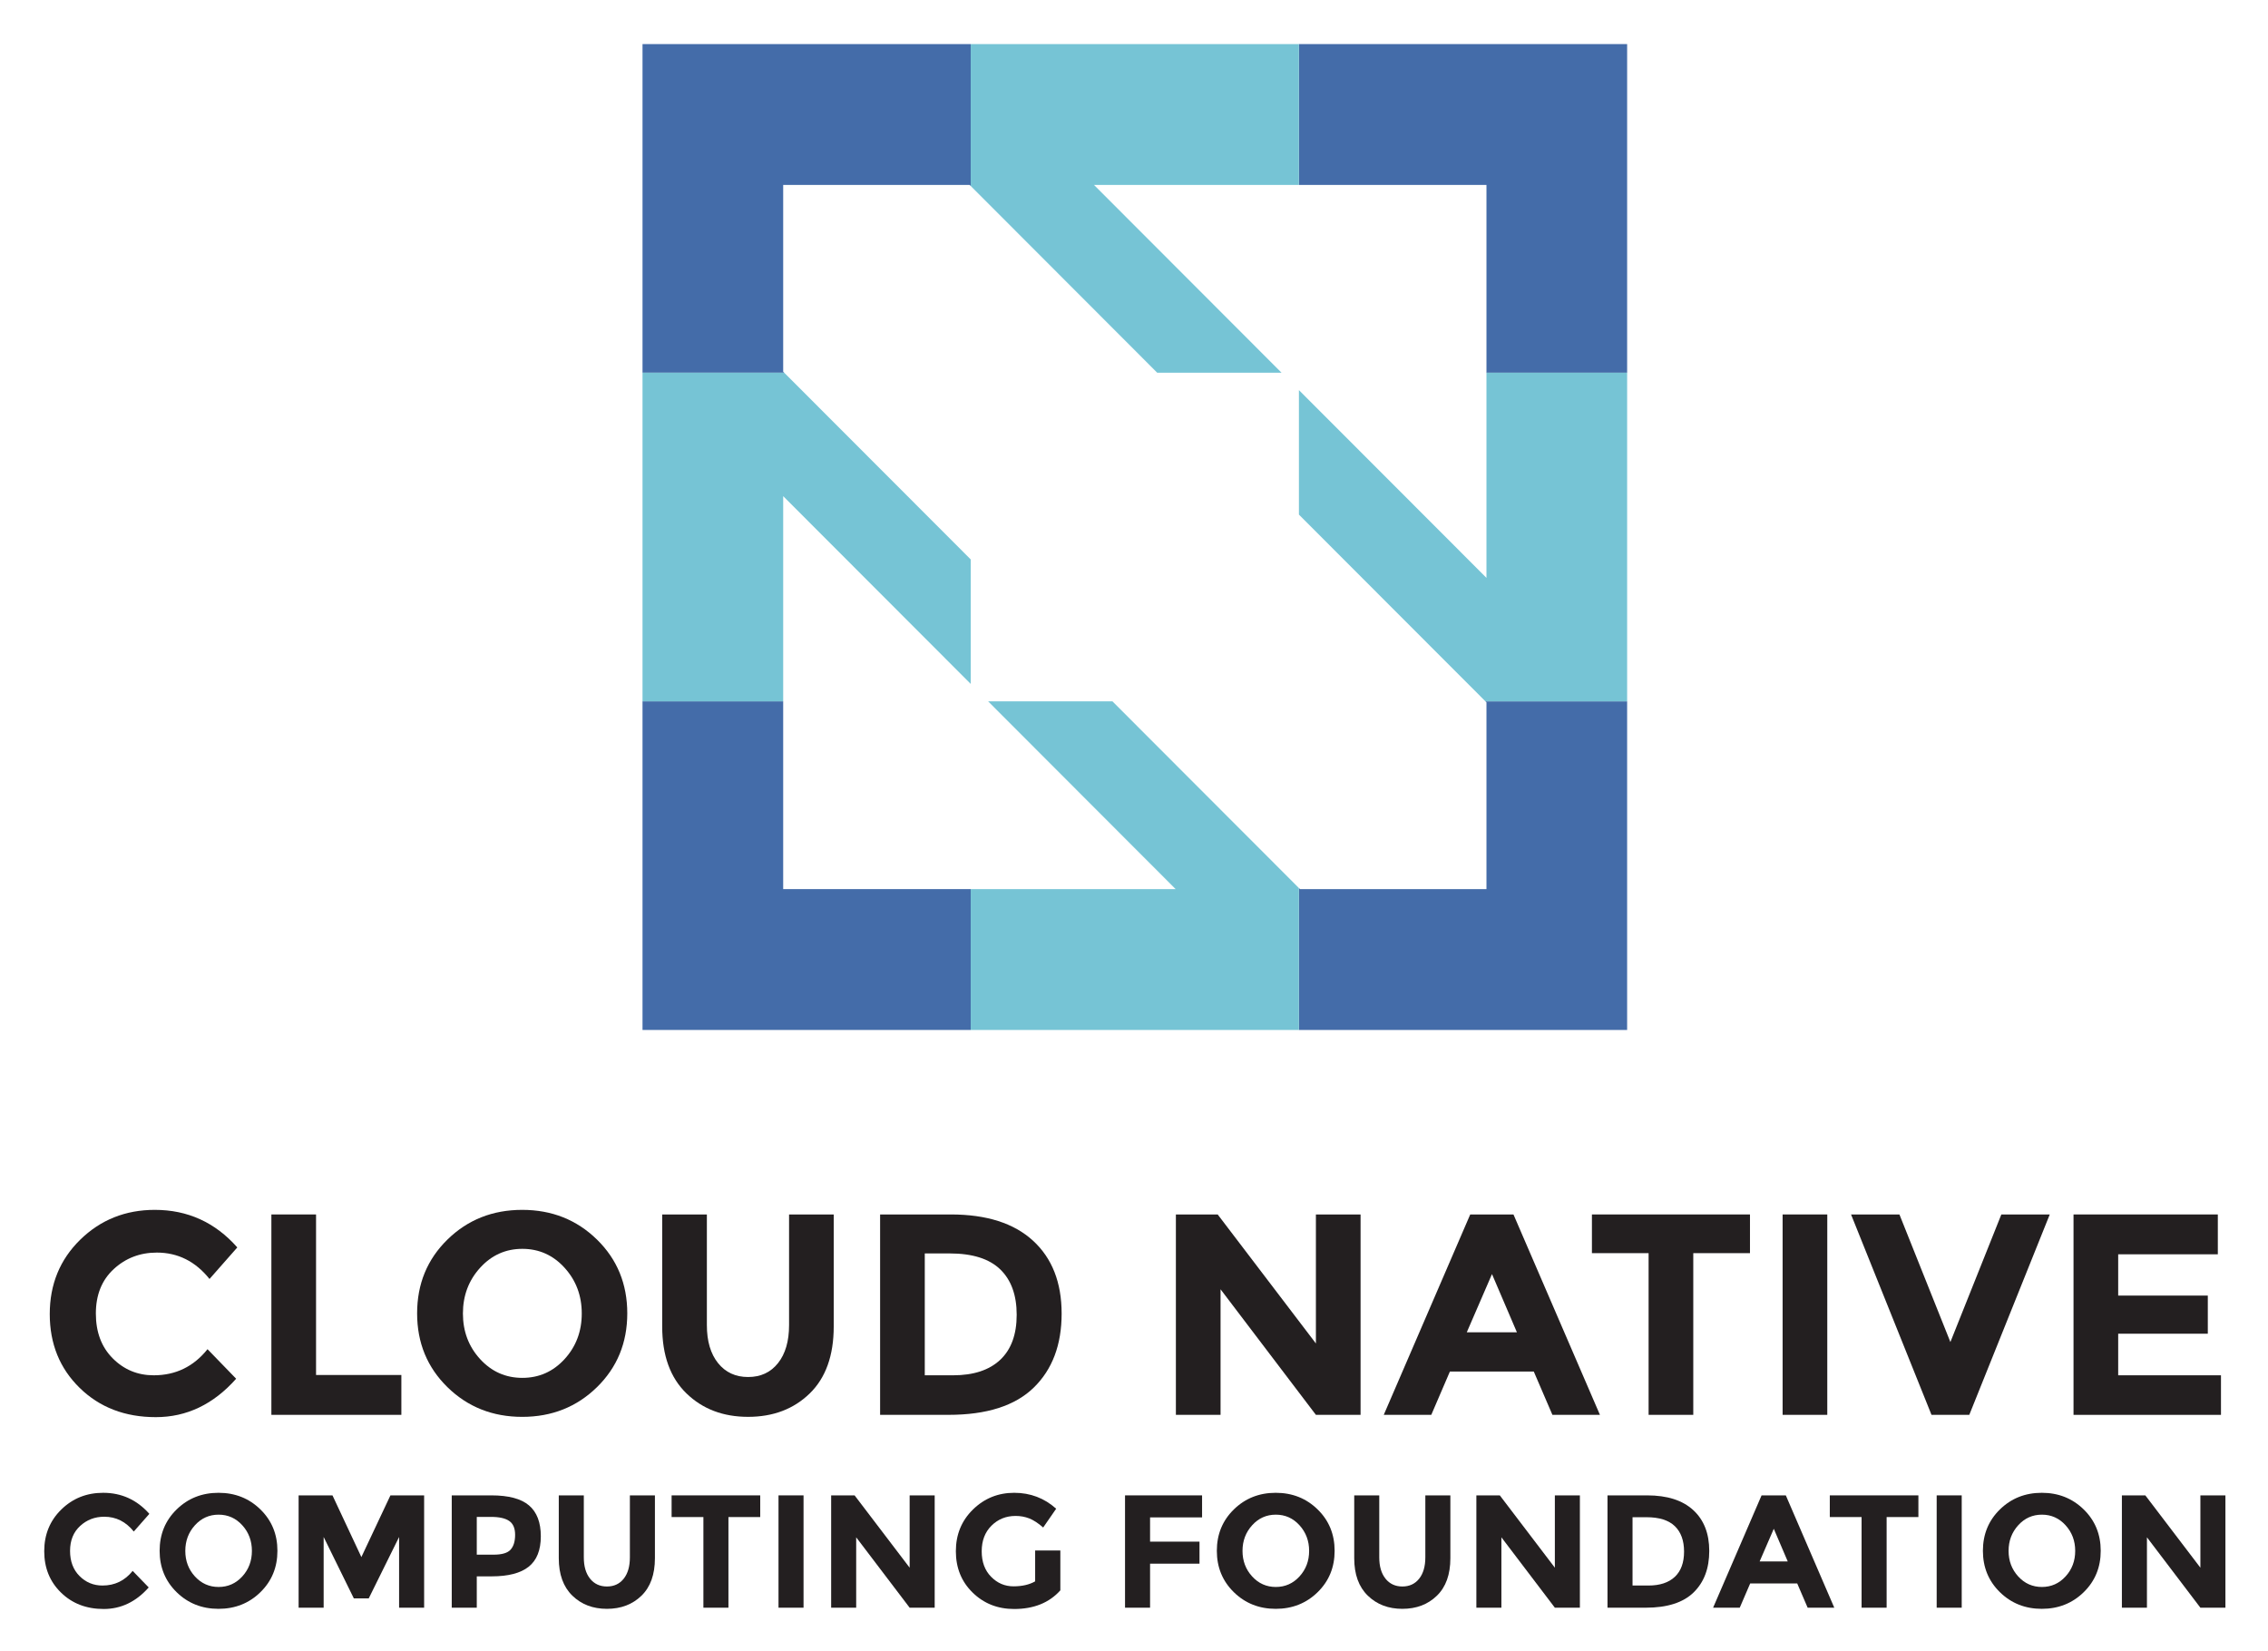
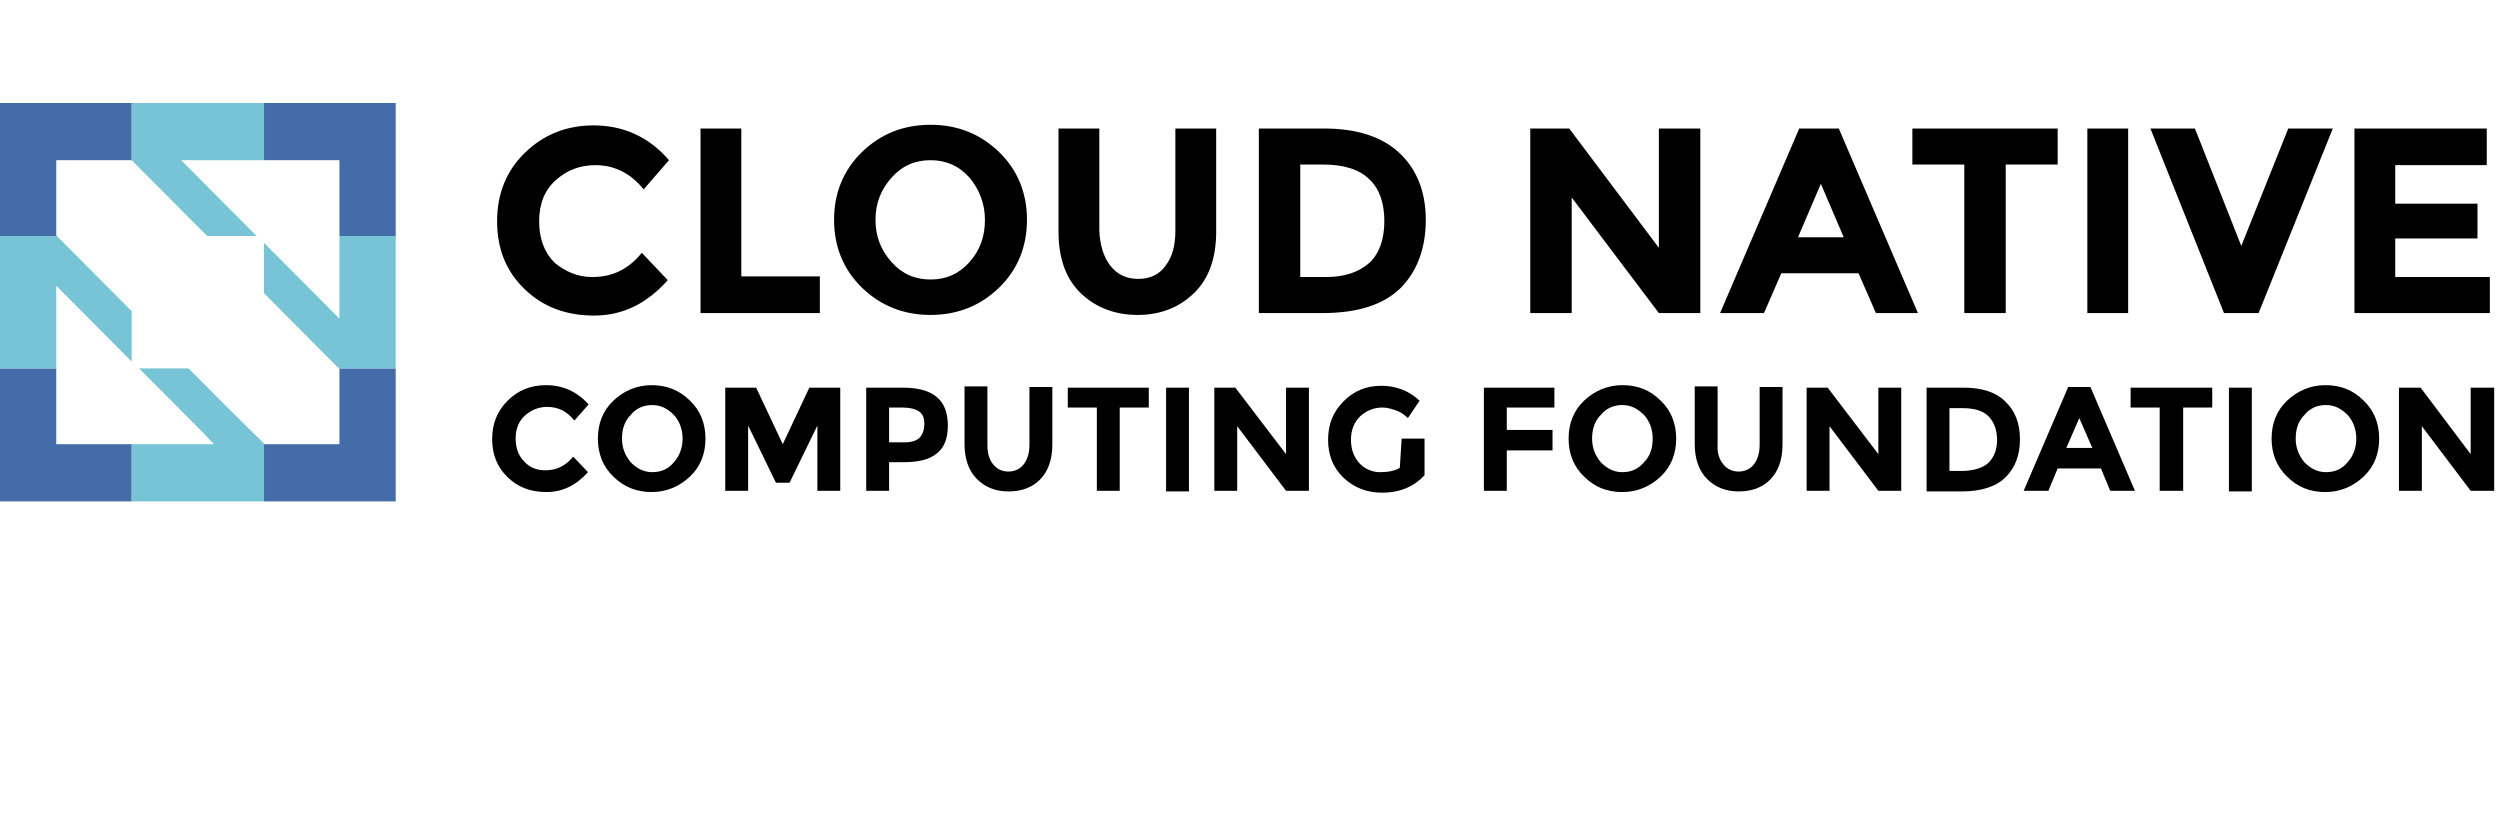
- <svg xmlns="http://www.w3.org/2000/svg" width="500pt" height="364pt" viewBox="0 0 500 364" version="1.1">
-   <g id="surface1">
-     <path style=" stroke:none;fill-rule:nonzero;fill:rgb(13.725%,12.157%,12.549%);fill-opacity:1;" d="M 33.883 303.215 C 38.723 303.215 42.68 301.297 45.75 297.461 L 52.062 303.973 C 47.055 309.617 41.152 312.441 34.355 312.441 C 27.562 312.441 21.965 310.293 17.566 305.992 C 13.168 301.695 10.969 296.27 10.969 289.719 C 10.969 283.164 13.211 277.699 17.691 273.316 C 22.176 268.934 27.656 266.742 34.137 266.742 C 41.375 266.742 47.434 269.5 52.316 275.023 L 46.191 281.977 C 43.078 278.098 39.207 276.16 34.578 276.16 C 30.875 276.16 27.707 277.371 25.078 279.793 C 22.445 282.219 21.133 285.484 21.133 289.594 C 21.133 293.703 22.375 296.996 24.859 299.484 C 27.34 301.973 30.352 303.215 33.883 303.215 Z M 33.883 303.215 " />
-     <path style=" stroke:none;fill-rule:nonzero;fill:rgb(13.725%,12.157%,12.549%);fill-opacity:1;" d="M 59.828 311.934 L 59.828 267.754 L 69.676 267.754 L 69.676 303.148 L 88.484 303.148 L 88.484 311.934 Z M 59.828 311.934 " />
-     <path style=" stroke:none;fill-rule:nonzero;fill:rgb(13.725%,12.157%,12.549%);fill-opacity:1;" d="M 131.602 305.836 C 127.141 310.199 121.648 312.379 115.125 312.379 C 108.602 312.379 103.109 310.199 98.648 305.836 C 94.188 301.473 91.957 296.051 91.957 289.562 C 91.957 283.07 94.188 277.645 98.648 273.285 C 103.109 268.922 108.602 266.742 115.125 266.742 C 121.648 266.742 127.141 268.922 131.602 273.285 C 136.059 277.645 138.289 283.07 138.289 289.559 C 138.289 296.051 136.059 301.473 131.602 305.836 Z M 128.254 289.59 C 128.254 285.652 126.992 282.289 124.465 279.508 C 121.941 276.73 118.836 275.336 115.156 275.336 C 111.473 275.336 108.371 276.73 105.844 279.512 C 103.32 282.289 102.055 285.652 102.055 289.59 C 102.055 293.531 103.32 296.883 105.844 299.641 C 108.371 302.402 111.473 303.781 115.156 303.781 C 118.836 303.781 121.941 302.402 124.469 299.641 C 126.988 296.883 128.254 293.531 128.254 289.594 Z M 128.254 289.59 " />
-     <path style=" stroke:none;fill-rule:nonzero;fill:rgb(13.725%,12.157%,12.549%);fill-opacity:1;" d="M 158.301 300.527 C 159.941 302.57 162.152 303.594 164.926 303.594 C 167.707 303.594 169.902 302.57 171.523 300.527 C 173.145 298.484 173.957 295.691 173.957 292.152 L 173.957 267.754 L 183.801 267.754 L 183.801 292.469 C 183.801 298.875 182.031 303.793 178.5 307.227 C 174.965 310.66 170.441 312.375 164.926 312.375 C 159.414 312.375 154.879 310.652 151.324 307.195 C 147.766 303.742 145.988 298.832 145.988 292.469 L 145.988 267.754 L 155.836 267.754 L 155.836 292.152 C 155.836 295.691 156.66 298.484 158.301 300.527 Z M 158.301 300.527 " />
-     <path style=" stroke:none;fill-rule:nonzero;fill:rgb(13.725%,12.157%,12.549%);fill-opacity:1;" d="M 227.734 273.535 C 231.941 277.391 234.047 282.754 234.047 289.621 C 234.047 296.492 231.996 301.93 227.895 305.93 C 223.789 309.934 217.531 311.934 209.113 311.934 L 194.027 311.934 L 194.027 267.754 L 209.621 267.754 C 217.488 267.754 223.527 269.68 227.734 273.535 Z M 220.508 299.801 C 222.926 297.523 224.137 294.215 224.137 289.875 C 224.137 285.535 222.926 282.195 220.508 279.859 C 218.086 277.52 214.375 276.348 209.367 276.348 L 203.875 276.348 L 203.875 303.215 L 210.125 303.215 C 214.625 303.215 218.086 302.074 220.508 299.801 Z M 220.508 299.801 " />
-     <path style=" stroke:none;fill-rule:nonzero;fill:rgb(13.725%,12.157%,12.549%);fill-opacity:1;" d="M 290.102 267.754 L 299.949 267.754 L 299.949 311.934 L 290.102 311.934 L 269.082 284.25 L 269.082 311.934 L 259.234 311.934 L 259.234 267.754 L 268.449 267.754 L 290.102 296.195 Z M 290.102 267.754 " />
-     <path style=" stroke:none;fill-rule:nonzero;fill:rgb(13.725%,12.157%,12.549%);fill-opacity:1;" d="M 342.242 311.934 L 338.137 302.391 L 319.641 302.391 L 315.539 311.934 L 305.062 311.934 L 324.125 267.754 L 333.656 267.754 L 352.719 311.934 Z M 328.922 280.902 L 323.367 293.73 L 334.414 293.73 Z M 328.922 280.902 " />
-     <path style=" stroke:none;fill-rule:nonzero;fill:rgb(13.725%,12.157%,12.549%);fill-opacity:1;" d="M 373.297 276.285 L 373.297 311.934 L 363.449 311.934 L 363.449 276.285 L 350.953 276.285 L 350.953 267.754 L 385.797 267.754 L 385.797 276.285 Z M 373.297 276.285 " />
-     <path style=" stroke:none;fill-rule:nonzero;fill:rgb(13.725%,12.157%,12.549%);fill-opacity:1;" d="M 392.992 267.754 L 402.84 267.754 L 402.84 311.934 L 392.992 311.934 Z M 392.992 267.754 " />
-     <path style=" stroke:none;fill-rule:nonzero;fill:rgb(13.725%,12.157%,12.549%);fill-opacity:1;" d="M 429.98 295.883 L 441.215 267.754 L 451.887 267.754 L 434.148 311.934 L 425.816 311.934 L 408.078 267.754 L 418.746 267.754 Z M 429.98 295.883 " />
-     <path style=" stroke:none;fill-rule:nonzero;fill:rgb(13.725%,12.157%,12.549%);fill-opacity:1;" d="M 488.938 267.754 L 488.938 276.539 L 466.973 276.539 L 466.973 285.641 L 486.73 285.641 L 486.73 294.047 L 466.973 294.047 L 466.973 303.215 L 489.633 303.215 L 489.633 311.938 L 457.125 311.938 L 457.125 267.754 Z M 488.938 267.754 " />
-     <path style=" stroke:none;fill-rule:nonzero;fill:rgb(13.725%,12.157%,12.549%);fill-opacity:1;" d="M 22.594 349.566 C 25.309 349.566 27.523 348.492 29.246 346.34 L 32.785 349.988 C 29.977 353.156 26.668 354.738 22.859 354.738 C 19.051 354.738 15.91 353.531 13.449 351.121 C 10.98 348.715 9.75 345.672 9.75 342 C 9.75 338.328 11.004 335.262 13.516 332.805 C 16.031 330.348 19.102 329.121 22.734 329.121 C 26.793 329.121 30.188 330.668 32.926 333.762 L 29.492 337.66 C 27.746 335.484 25.578 334.398 22.984 334.398 C 20.906 334.398 19.133 335.078 17.66 336.438 C 16.184 337.797 15.445 339.625 15.445 341.93 C 15.445 344.23 16.141 346.082 17.535 347.473 C 18.926 348.867 20.613 349.566 22.594 349.566 Z M 22.594 349.566 " />
-     <path style=" stroke:none;fill-rule:nonzero;fill:rgb(13.725%,12.157%,12.549%);fill-opacity:1;" d="M 57.41 351.035 C 54.91 353.48 51.832 354.703 48.176 354.703 C 44.52 354.703 41.441 353.48 38.941 351.035 C 36.441 348.59 35.191 345.547 35.191 341.914 C 35.191 338.273 36.441 335.23 38.941 332.789 C 41.441 330.344 44.52 329.121 48.176 329.121 C 51.832 329.121 54.91 330.344 57.41 332.789 C 59.91 335.23 61.16 338.273 61.16 341.914 C 61.16 345.551 59.91 348.59 57.41 351.035 Z M 55.535 341.93 C 55.535 339.723 54.828 337.836 53.414 336.277 C 51.996 334.719 50.258 333.941 48.191 333.941 C 46.129 333.941 44.391 334.719 42.973 336.277 C 41.559 337.836 40.852 339.723 40.852 341.93 C 40.852 344.137 41.559 346.016 42.973 347.562 C 44.391 349.109 46.129 349.883 48.191 349.883 C 50.258 349.883 52 349.109 53.414 347.562 C 54.828 346.016 55.535 344.137 55.535 341.93 Z M 55.535 341.93 " />
-     <path style=" stroke:none;fill-rule:nonzero;fill:rgb(13.725%,12.157%,12.549%);fill-opacity:1;" d="M 87.984 338.863 L 81.293 352.398 L 78.004 352.398 L 71.352 338.863 L 71.352 354.453 L 65.832 354.453 L 65.832 329.688 L 73.297 329.688 L 79.668 343.293 L 86.074 329.688 L 93.504 329.688 L 93.504 354.453 L 87.984 354.453 Z M 87.984 338.863 " />
-     <path style=" stroke:none;fill-rule:nonzero;fill:rgb(13.725%,12.157%,12.549%);fill-opacity:1;" d="M 116.625 331.902 C 118.359 333.379 119.227 335.645 119.227 338.703 C 119.227 341.762 118.336 344 116.555 345.418 C 114.773 346.836 112.055 347.543 108.398 347.543 L 105.109 347.543 L 105.109 354.453 L 99.59 354.453 L 99.59 329.688 L 108.328 329.688 C 112.125 329.688 114.895 330.426 116.625 331.902 Z M 112.574 341.645 C 113.234 340.898 113.562 339.812 113.562 338.387 C 113.562 336.957 113.137 335.941 112.273 335.34 C 111.414 334.738 110.074 334.434 108.258 334.434 L 105.109 334.434 L 105.109 342.762 L 108.824 342.762 C 110.664 342.762 111.914 342.391 112.574 341.645 Z M 112.574 341.645 " />
-     <path style=" stroke:none;fill-rule:nonzero;fill:rgb(13.725%,12.157%,12.549%);fill-opacity:1;" d="M 130.09 348.059 C 131.008 349.203 132.246 349.777 133.805 349.777 C 135.363 349.777 136.594 349.203 137.504 348.059 C 138.41 346.914 138.863 345.348 138.863 343.363 L 138.863 329.688 L 144.383 329.688 L 144.383 343.539 C 144.383 347.133 143.395 349.891 141.414 351.812 C 139.43 353.738 136.895 354.703 133.805 354.703 C 130.715 354.703 128.172 353.734 126.18 351.797 C 124.188 349.859 123.188 347.105 123.188 343.539 L 123.188 329.688 L 128.707 329.688 L 128.707 343.363 C 128.707 345.348 129.168 346.914 130.09 348.059 Z M 130.09 348.059 " />
-     <path style=" stroke:none;fill-rule:nonzero;fill:rgb(13.725%,12.157%,12.549%);fill-opacity:1;" d="M 160.59 334.469 L 160.59 354.453 L 155.07 354.453 L 155.07 334.469 L 148.062 334.469 L 148.062 329.688 L 167.598 329.688 L 167.598 334.469 Z M 160.59 334.469 " />
-     <path style=" stroke:none;fill-rule:nonzero;fill:rgb(13.725%,12.157%,12.549%);fill-opacity:1;" d="M 171.629 329.688 L 177.148 329.688 L 177.148 354.453 L 171.629 354.453 Z M 171.629 329.688 " />
-     <path style=" stroke:none;fill-rule:nonzero;fill:rgb(13.725%,12.157%,12.549%);fill-opacity:1;" d="M 200.539 329.688 L 206.059 329.688 L 206.059 354.453 L 200.539 354.453 L 188.754 338.934 L 188.754 354.453 L 183.234 354.453 L 183.234 329.688 L 188.402 329.688 L 200.539 345.633 Z M 200.539 329.688 " />
-     <path style=" stroke:none;fill-rule:nonzero;fill:rgb(13.725%,12.157%,12.549%);fill-opacity:1;" d="M 228.207 341.84 L 233.762 341.84 L 233.762 350.629 C 231.309 353.367 227.914 354.738 223.57 354.738 C 219.938 354.738 216.891 353.531 214.426 351.121 C 211.961 348.715 210.727 345.672 210.727 342 C 210.727 338.328 211.984 335.262 214.496 332.805 C 217.008 330.348 220.039 329.121 223.59 329.121 C 227.141 329.121 230.227 330.289 232.844 332.629 L 229.977 336.773 C 228.867 335.805 227.848 335.141 226.914 334.77 C 225.953 334.398 224.926 334.215 223.891 334.223 C 221.789 334.223 220.023 334.938 218.582 336.367 C 217.145 337.797 216.426 339.676 216.426 342.02 C 216.426 344.355 217.113 346.23 218.496 347.633 C 219.875 349.039 221.52 349.742 223.43 349.742 C 225.34 349.742 226.934 349.375 228.207 348.645 Z M 228.207 341.84 " />
-     <path style=" stroke:none;fill-rule:nonzero;fill:rgb(13.725%,12.157%,12.549%);fill-opacity:1;" d="M 265.008 329.688 L 265.008 334.543 L 253.543 334.543 L 253.543 339.891 L 264.441 339.891 L 264.441 344.746 L 253.543 344.746 L 253.543 354.453 L 248.023 354.453 L 248.023 329.688 Z M 265.008 329.688 " />
-     <path style=" stroke:none;fill-rule:nonzero;fill:rgb(13.725%,12.157%,12.549%);fill-opacity:1;" d="M 290.484 351.035 C 287.984 353.48 284.902 354.703 281.246 354.703 C 277.59 354.703 274.512 353.48 272.012 351.035 C 269.512 348.59 268.262 345.547 268.262 341.914 C 268.262 338.273 269.512 335.23 272.012 332.789 C 274.512 330.344 277.59 329.121 281.246 329.121 C 284.902 329.121 287.984 330.344 290.484 332.789 C 292.984 335.23 294.23 338.273 294.23 341.914 C 294.23 345.551 292.984 348.59 290.484 351.035 Z M 288.609 341.93 C 288.609 339.723 287.898 337.836 286.484 336.277 C 285.07 334.719 283.328 333.941 281.266 333.941 C 279.203 333.941 277.461 334.719 276.047 336.277 C 274.633 337.836 273.922 339.723 273.922 341.93 C 273.922 344.137 274.633 346.016 276.047 347.562 C 277.461 349.109 279.203 349.883 281.266 349.883 C 283.328 349.883 285.07 349.109 286.484 347.562 C 287.898 346.016 288.609 344.137 288.609 341.93 Z M 288.609 341.93 " />
-     <path style=" stroke:none;fill-rule:nonzero;fill:rgb(13.725%,12.157%,12.549%);fill-opacity:1;" d="M 305.449 348.059 C 306.371 349.203 307.609 349.777 309.164 349.777 C 310.723 349.777 311.953 349.203 312.863 348.059 C 313.77 346.914 314.227 345.348 314.227 343.363 L 314.227 329.688 L 319.746 329.688 L 319.746 343.539 C 319.746 347.133 318.758 349.891 316.773 351.812 C 314.793 353.738 312.258 354.703 309.164 354.703 C 306.074 354.703 303.535 353.734 301.543 351.797 C 299.547 349.859 298.551 347.105 298.551 343.539 L 298.551 329.688 L 304.07 329.688 L 304.07 343.363 C 304.07 345.348 304.531 346.914 305.453 348.059 Z M 305.449 348.059 " />
-     <path style=" stroke:none;fill-rule:nonzero;fill:rgb(13.725%,12.157%,12.549%);fill-opacity:1;" d="M 342.781 329.688 L 348.301 329.688 L 348.301 354.453 L 342.781 354.453 L 330.996 338.934 L 330.996 354.453 L 325.477 354.453 L 325.477 329.688 L 330.645 329.688 L 342.781 345.633 Z M 342.781 329.688 " />
-     <path style=" stroke:none;fill-rule:nonzero;fill:rgb(13.725%,12.157%,12.549%);fill-opacity:1;" d="M 373.281 332.93 C 375.641 335.09 376.82 338.098 376.82 341.945 C 376.82 345.797 375.668 348.844 373.371 351.086 C 371.07 353.332 367.559 354.453 362.844 354.453 L 354.387 354.453 L 354.387 329.688 L 363.125 329.688 C 367.539 329.688 370.922 330.766 373.281 332.93 Z M 369.23 347.648 C 370.586 346.375 371.266 344.52 371.266 342.09 C 371.266 339.656 370.586 337.785 369.23 336.473 C 367.871 335.164 365.789 334.504 362.984 334.504 L 359.906 334.504 L 359.906 349.566 L 363.41 349.566 C 365.934 349.566 367.871 348.926 369.23 347.648 Z M 369.23 347.648 " />
-     <path style=" stroke:none;fill-rule:nonzero;fill:rgb(13.725%,12.157%,12.549%);fill-opacity:1;" d="M 398.512 354.453 L 396.211 349.105 L 385.844 349.105 L 383.543 354.453 L 377.668 354.453 L 388.355 329.688 L 393.699 329.688 L 404.383 354.453 Z M 391.047 337.055 L 387.93 344.25 L 394.121 344.25 Z M 391.047 337.055 " />
-     <path style=" stroke:none;fill-rule:nonzero;fill:rgb(13.725%,12.157%,12.549%);fill-opacity:1;" d="M 415.922 334.469 L 415.922 354.453 L 410.402 354.453 L 410.402 334.469 L 403.395 334.469 L 403.395 329.688 L 422.926 329.688 L 422.926 334.469 Z M 415.922 334.469 " />
-     <path style=" stroke:none;fill-rule:nonzero;fill:rgb(13.725%,12.157%,12.549%);fill-opacity:1;" d="M 426.957 329.688 L 432.477 329.688 L 432.477 354.453 L 426.957 354.453 Z M 426.957 329.688 " />
-     <path style=" stroke:none;fill-rule:nonzero;fill:rgb(13.725%,12.157%,12.549%);fill-opacity:1;" d="M 459.371 351.035 C 456.871 353.48 453.789 354.703 450.133 354.703 C 446.477 354.703 443.402 353.48 440.898 351.035 C 438.398 348.59 437.148 345.547 437.148 341.914 C 437.148 338.273 438.398 335.23 440.898 332.789 C 443.402 330.344 446.477 329.121 450.133 329.121 C 453.789 329.121 456.871 330.344 459.371 332.789 C 461.871 335.23 463.121 338.273 463.121 341.914 C 463.121 345.551 461.871 348.59 459.371 351.035 Z M 457.496 341.93 C 457.496 339.723 456.789 337.836 455.371 336.277 C 453.957 334.719 452.215 333.941 450.152 333.941 C 448.09 333.941 446.348 334.719 444.934 336.277 C 443.52 337.836 442.809 339.723 442.809 341.93 C 442.809 344.137 443.52 346.016 444.934 347.562 C 446.348 349.109 448.09 349.883 450.152 349.883 C 452.215 349.883 453.957 349.109 455.371 347.562 C 456.789 346.016 457.496 344.137 457.496 341.93 Z M 457.496 341.93 " />
-     <path style=" stroke:none;fill-rule:nonzero;fill:rgb(13.725%,12.157%,12.549%);fill-opacity:1;" d="M 485.094 329.688 L 490.613 329.688 L 490.613 354.453 L 485.094 354.453 L 473.312 338.934 L 473.312 354.453 L 467.789 354.453 L 467.789 329.688 L 472.957 329.688 L 485.094 345.633 Z M 485.094 329.688 " />
-     <path style=" stroke:none;fill-rule:nonzero;fill:rgb(26.667%,42.353%,66.275%);fill-opacity:1;" d="M 172.66 154.621 L 141.648 154.621 L 141.648 227.078 L 214 227.078 L 214 196.023 L 172.66 196.023 Z M 172.66 154.621 " />
-     <path style=" stroke:none;fill-rule:nonzero;fill:rgb(26.667%,42.353%,66.275%);fill-opacity:1;" d="M 327.703 154.855 L 327.703 196.023 L 286.59 196.023 L 286.359 195.793 L 286.359 227.078 L 358.715 227.078 L 358.715 154.621 L 327.473 154.621 Z M 327.703 154.855 " />
-     <path style=" stroke:none;fill-rule:nonzero;fill:rgb(26.667%,42.353%,66.275%);fill-opacity:1;" d="M 141.648 82.18 L 172.895 82.18 L 172.66 81.941 L 172.66 40.77 L 213.773 40.77 L 214 41 L 214 9.719 L 141.648 9.719 Z M 141.648 82.18 " />
-     <path style=" stroke:none;fill-rule:nonzero;fill:rgb(26.667%,42.353%,66.275%);fill-opacity:1;" d="M 286.359 9.719 L 286.359 40.77 L 327.703 40.77 L 327.703 82.18 L 358.715 82.18 L 358.715 9.719 Z M 286.359 9.719 " />
-     <path style=" stroke:none;fill-rule:nonzero;fill:rgb(46.275%,76.863%,83.529%);fill-opacity:1;" d="M 282.531 82.18 L 241.18 40.77 L 286.359 40.77 L 286.359 9.719 L 214 9.719 L 214 41 L 255.121 82.18 Z M 282.531 82.18 " />
-     <path style=" stroke:none;fill-rule:nonzero;fill:rgb(46.275%,76.863%,83.529%);fill-opacity:1;" d="M 245.242 154.621 L 217.836 154.621 L 252.094 188.93 L 259.18 196.023 L 214 196.023 L 214 227.078 L 286.359 227.078 L 286.359 195.793 L 265.797 175.207 Z M 245.242 154.621 " />
-     <path style=" stroke:none;fill-rule:nonzero;fill:rgb(46.275%,76.863%,83.529%);fill-opacity:1;" d="M 327.703 82.18 L 327.703 127.41 L 320.621 120.312 L 286.359 86.012 L 286.359 113.457 L 306.914 134.039 L 327.473 154.621 L 358.715 154.621 L 358.715 82.18 Z M 327.703 82.18 " />
-     <path style=" stroke:none;fill-rule:nonzero;fill:rgb(46.275%,76.863%,83.529%);fill-opacity:1;" d="M 214 123.336 L 172.895 82.18 L 141.648 82.18 L 141.648 154.621 L 172.66 154.621 L 172.66 109.387 L 214 150.781 Z M 214 123.336 " />
-   </g>
+ <svg xmlns="http://www.w3.org/2000/svg" width="364" height="120" viewBox="0 0 364 90" fill="none">
+   <path d="M86.242 25.335C89.213 25.335 91.553 24.159 93.444 21.806L97.225 25.788C94.164 29.226 90.653 30.945 86.512 30.945C82.371 30.945 79.04 29.678 76.339 27.054C73.639 24.43 72.378 21.173 72.378 17.192C72.378 13.21 73.729 9.863 76.429 7.239C79.13 4.614 82.461 3.257 86.422 3.257C90.833 3.257 94.524 4.976 97.405 8.324L93.714 12.577C91.823 10.225 89.483 9.048 86.692 9.048C84.442 9.048 82.551 9.772 80.931 11.22C79.31 12.668 78.5 14.658 78.5 17.192C78.5 19.725 79.22 21.716 80.751 23.254C82.281 24.521 84.081 25.335 86.242 25.335V25.335ZM101.996 30.583V3.71H107.937V25.245H119.37V30.583H101.996ZM145.477 26.873C142.776 29.497 139.445 30.855 135.484 30.855C131.523 30.855 128.193 29.497 125.492 26.873C122.791 24.249 121.441 20.901 121.441 17.011C121.441 13.12 122.791 9.772 125.492 7.148C128.193 4.524 131.523 3.167 135.484 3.167C139.445 3.167 142.776 4.524 145.477 7.148C148.178 9.772 149.528 13.12 149.528 17.011C149.528 20.901 148.178 24.249 145.477 26.873ZM143.407 17.011C143.407 14.658 142.596 12.577 141.156 10.858C139.626 9.139 137.735 8.324 135.484 8.324C133.234 8.324 131.343 9.139 129.813 10.858C128.283 12.577 127.472 14.568 127.472 17.011C127.472 19.454 128.283 21.444 129.813 23.164C131.343 24.883 133.234 25.697 135.484 25.697C137.735 25.697 139.626 24.883 141.156 23.164C142.686 21.444 143.407 19.454 143.407 17.011ZM161.681 23.706C162.671 24.973 164.022 25.607 165.732 25.607C167.443 25.607 168.793 24.973 169.693 23.706C170.683 22.44 171.134 20.721 171.134 18.639V3.71H177.075V18.73C177.075 22.621 175.995 25.607 173.834 27.688C171.674 29.769 168.973 30.855 165.642 30.855C162.311 30.855 159.521 29.769 157.36 27.688C155.2 25.607 154.119 22.621 154.119 18.73V3.71H160.061V18.549C160.151 20.721 160.691 22.44 161.681 23.706V23.706ZM203.722 7.239C206.243 9.591 207.593 12.848 207.593 17.011C207.593 21.173 206.333 24.521 203.902 26.964C201.381 29.407 197.6 30.583 192.559 30.583H183.287V3.71H192.739C197.51 3.71 201.201 4.886 203.722 7.239ZM199.401 23.254C200.841 21.897 201.561 19.816 201.561 17.192C201.561 14.568 200.841 12.487 199.401 11.129C197.96 9.682 195.71 8.958 192.649 8.958H189.318V25.335H193.099C195.8 25.335 197.87 24.611 199.401 23.254ZM241.532 3.71H247.563V30.583H241.532L228.838 13.753V30.583H222.807V3.71H228.478L241.532 21.082V3.71ZM273.13 30.583L270.609 24.792H259.356L256.835 30.583H250.444L261.967 3.71H267.728L279.251 30.583H273.13V30.583ZM265.118 11.763L261.787 19.544H268.448L265.118 11.763ZM292.034 8.958V30.583H286.003V8.958H278.441V3.71H299.596V8.958H292.034ZM303.917 3.71H309.859V30.583H303.917V3.71ZM326.333 20.811L333.175 3.71H339.657L328.854 30.583H323.813L313.1 3.71H319.581L326.333 20.811ZM362.072 3.71V9.048H348.749V14.658H360.722V19.725H348.749V25.335H362.522V30.583H342.807V3.71H362.072ZM79.4 53.476C81.021 53.476 82.371 52.842 83.451 51.485L85.612 53.747C83.901 55.647 81.921 56.643 79.58 56.643C77.24 56.643 75.349 55.919 73.909 54.471C72.378 53.023 71.658 51.123 71.658 48.952C71.658 46.689 72.378 44.88 73.909 43.342C75.439 41.803 77.33 41.079 79.49 41.079C81.921 41.079 83.991 41.984 85.702 43.884L83.631 46.237C82.551 44.88 81.291 44.246 79.67 44.246C78.41 44.246 77.33 44.699 76.429 45.513C75.529 46.327 75.079 47.413 75.079 48.861C75.079 50.309 75.529 51.395 76.339 52.209C77.15 53.114 78.23 53.476 79.4 53.476V53.476ZM100.466 54.38C98.935 55.828 97.045 56.643 94.884 56.643C92.724 56.643 90.833 55.919 89.303 54.38C87.772 52.933 87.052 51.033 87.052 48.861C87.052 46.689 87.772 44.789 89.303 43.342C90.833 41.894 92.724 41.079 94.884 41.079C97.045 41.079 98.935 41.803 100.466 43.342C101.996 44.789 102.716 46.689 102.716 48.861C102.716 51.033 101.996 52.933 100.466 54.38ZM99.385 48.861C99.385 47.504 98.935 46.327 98.125 45.423C97.225 44.518 96.234 43.975 94.974 43.975C93.714 43.975 92.634 44.427 91.823 45.423C90.923 46.327 90.563 47.504 90.563 48.861C90.563 50.218 91.013 51.304 91.823 52.299C92.724 53.204 93.714 53.747 94.974 53.747C96.234 53.747 97.315 53.295 98.125 52.299C98.935 51.395 99.385 50.218 99.385 48.861ZM119.01 46.961L114.959 55.285H112.979L108.928 46.961V56.462H105.597V41.441H110.098L113.969 49.675L117.84 41.441H122.341V56.462H119.01V46.961ZM136.385 42.799C137.465 43.703 138.005 45.061 138.005 46.961C138.005 48.861 137.465 50.218 136.385 51.033C135.304 51.937 133.684 52.299 131.433 52.299H129.453V56.462H126.122V41.441H131.433C133.684 41.441 135.304 41.894 136.385 42.799V42.799ZM133.954 48.68C134.314 48.228 134.584 47.594 134.584 46.689C134.584 45.785 134.314 45.242 133.774 44.88C133.234 44.518 132.424 44.337 131.343 44.337H129.453V49.404H131.704C132.784 49.404 133.504 49.132 133.954 48.68ZM144.577 52.571C145.117 53.295 145.927 53.657 146.827 53.657C147.728 53.657 148.538 53.295 149.078 52.571C149.618 51.847 149.888 50.942 149.888 49.675V41.351H153.219V49.766C153.219 51.937 152.589 53.657 151.419 54.833C150.248 56.009 148.718 56.552 146.827 56.552C144.937 56.552 143.407 55.919 142.236 54.742C141.066 53.566 140.436 51.847 140.436 49.675V41.26H143.767V49.766C143.767 50.942 144.037 51.937 144.577 52.571V52.571ZM163.032 44.337V56.462H159.701V44.337H155.47V41.441H167.263V44.337H163.032ZM169.783 41.441H173.114V56.552H169.783V41.441ZM187.248 41.441H190.579V56.462H187.248L180.136 47.051V56.462H176.805V41.441H179.866L187.248 51.123V41.441ZM204.082 48.861H207.413V54.2C205.882 55.828 203.902 56.733 201.201 56.733C199.041 56.733 197.15 56.009 195.62 54.562C194.089 53.114 193.369 51.214 193.369 49.042C193.369 46.78 194.089 44.97 195.62 43.432C197.15 41.894 198.951 41.17 201.111 41.17C203.272 41.17 205.162 41.894 206.693 43.342L204.982 45.875C204.352 45.242 203.722 44.88 203.092 44.699C202.552 44.518 201.921 44.337 201.291 44.337C200.031 44.337 198.951 44.789 198.05 45.604C197.15 46.508 196.7 47.594 196.7 49.042C196.7 50.49 197.15 51.575 197.96 52.48C198.771 53.295 199.761 53.747 200.931 53.747C202.101 53.747 203.092 53.566 203.812 53.114L204.082 48.861V48.861ZM226.318 41.441V44.337H219.386V47.594H226.048V50.58H219.386V56.462H216.055V41.441H226.318ZM241.802 54.38C240.271 55.828 238.381 56.643 236.22 56.643C233.97 56.643 232.169 55.919 230.639 54.38C229.108 52.933 228.388 51.033 228.388 48.861C228.388 46.689 229.108 44.789 230.639 43.342C232.169 41.894 234.06 41.079 236.22 41.079C238.471 41.079 240.271 41.803 241.802 43.342C243.332 44.789 244.052 46.689 244.052 48.861C244.052 51.033 243.332 52.933 241.802 54.38ZM240.631 48.861C240.631 47.504 240.181 46.327 239.371 45.423C238.471 44.518 237.481 43.975 236.22 43.975C234.96 43.975 233.88 44.427 233.069 45.423C232.169 46.327 231.809 47.504 231.809 48.861C231.809 50.218 232.259 51.304 233.069 52.299C233.97 53.204 234.96 53.747 236.22 53.747C237.481 53.747 238.561 53.295 239.371 52.299C240.271 51.395 240.631 50.218 240.631 48.861ZM250.894 52.571C251.434 53.295 252.244 53.657 253.145 53.657C254.045 53.657 254.855 53.295 255.395 52.571C255.935 51.847 256.205 50.942 256.205 49.675V41.351H259.536V49.766C259.536 51.937 258.906 53.657 257.736 54.833C256.565 56.009 255.035 56.552 253.145 56.552C251.254 56.552 249.724 55.919 248.553 54.742C247.383 53.566 246.753 51.847 246.753 49.675V41.26H250.084V49.766C249.994 50.942 250.354 51.937 250.894 52.571V52.571ZM273.49 41.441H276.821V56.462H273.49L266.378 47.051V56.462H263.047V41.441H266.108L273.49 51.123V41.441ZM291.944 43.432C293.385 44.789 294.105 46.599 294.105 48.952C294.105 51.304 293.385 53.114 292.034 54.471C290.684 55.828 288.524 56.552 285.643 56.552H280.512V41.441H285.823C288.524 41.441 290.594 42.075 291.944 43.432ZM289.514 52.39C290.324 51.575 290.774 50.49 290.774 49.042C290.774 47.594 290.324 46.418 289.514 45.604C288.704 44.789 287.443 44.427 285.733 44.427H283.842V53.566H286.003C287.533 53.476 288.704 53.114 289.514 52.39V52.39ZM307.248 56.462L305.898 53.204H299.596L298.246 56.462H294.645L301.127 41.351H304.368L310.849 56.462H307.248ZM302.747 45.875L300.857 50.218H304.638L302.747 45.875V45.875ZM317.871 44.337V56.462H314.45V44.337H310.219V41.441H322.102V44.337H317.871ZM324.533 41.441H327.864V56.552H324.533V41.441ZM344.158 54.38C342.627 55.828 340.737 56.643 338.576 56.643C336.326 56.643 334.525 55.919 332.995 54.38C331.464 52.933 330.744 51.033 330.744 48.861C330.744 46.689 331.464 44.789 332.995 43.342C334.525 41.894 336.416 41.079 338.576 41.079C340.827 41.079 342.627 41.803 344.158 43.342C345.688 44.789 346.408 46.689 346.408 48.861C346.408 51.033 345.688 52.933 344.158 54.38ZM343.077 48.861C343.077 47.504 342.627 46.327 341.817 45.423C340.917 44.518 339.927 43.975 338.666 43.975C337.406 43.975 336.326 44.427 335.516 45.423C334.615 46.327 334.255 47.504 334.255 48.861C334.255 50.218 334.705 51.304 335.516 52.299C336.416 53.204 337.406 53.747 338.666 53.747C339.927 53.747 341.007 53.295 341.817 52.299C342.627 51.395 343.077 50.218 343.077 48.861ZM359.732 41.441H363.153V56.462H359.732L352.62 47.051V56.462H349.289V41.441H352.44L359.732 51.123V41.441Z" fill="black" />
+   <path d="M8.192 38.636H0V58H19.175V49.675H8.192V38.636ZM49.423 38.727V49.675H38.44V49.585V58H57.615V38.636H49.333L49.423 38.727ZM0 19.363H8.282L8.192 19.273V8.324H19.175V0H0V19.363ZM38.44 0V8.324H49.423V19.363H57.615V0H38.44Z" fill="#446CA9" />
+   <path d="M37.359 19.363L26.377 8.324H38.44V0H19.175V8.324L30.158 19.363H37.359ZM27.457 38.636H20.255L29.348 47.775L31.148 49.675H19.175V58H38.44V49.585L32.948 44.156L27.457 38.636ZM49.423 19.363V31.398L47.532 29.498L38.44 20.359V27.688L43.841 33.117L49.333 38.636H57.615V19.363H49.423ZM19.175 30.312L8.282 19.363H0V38.636H8.192V26.602L19.175 37.641V30.312Z" fill="#76C4D5" />
</svg>
